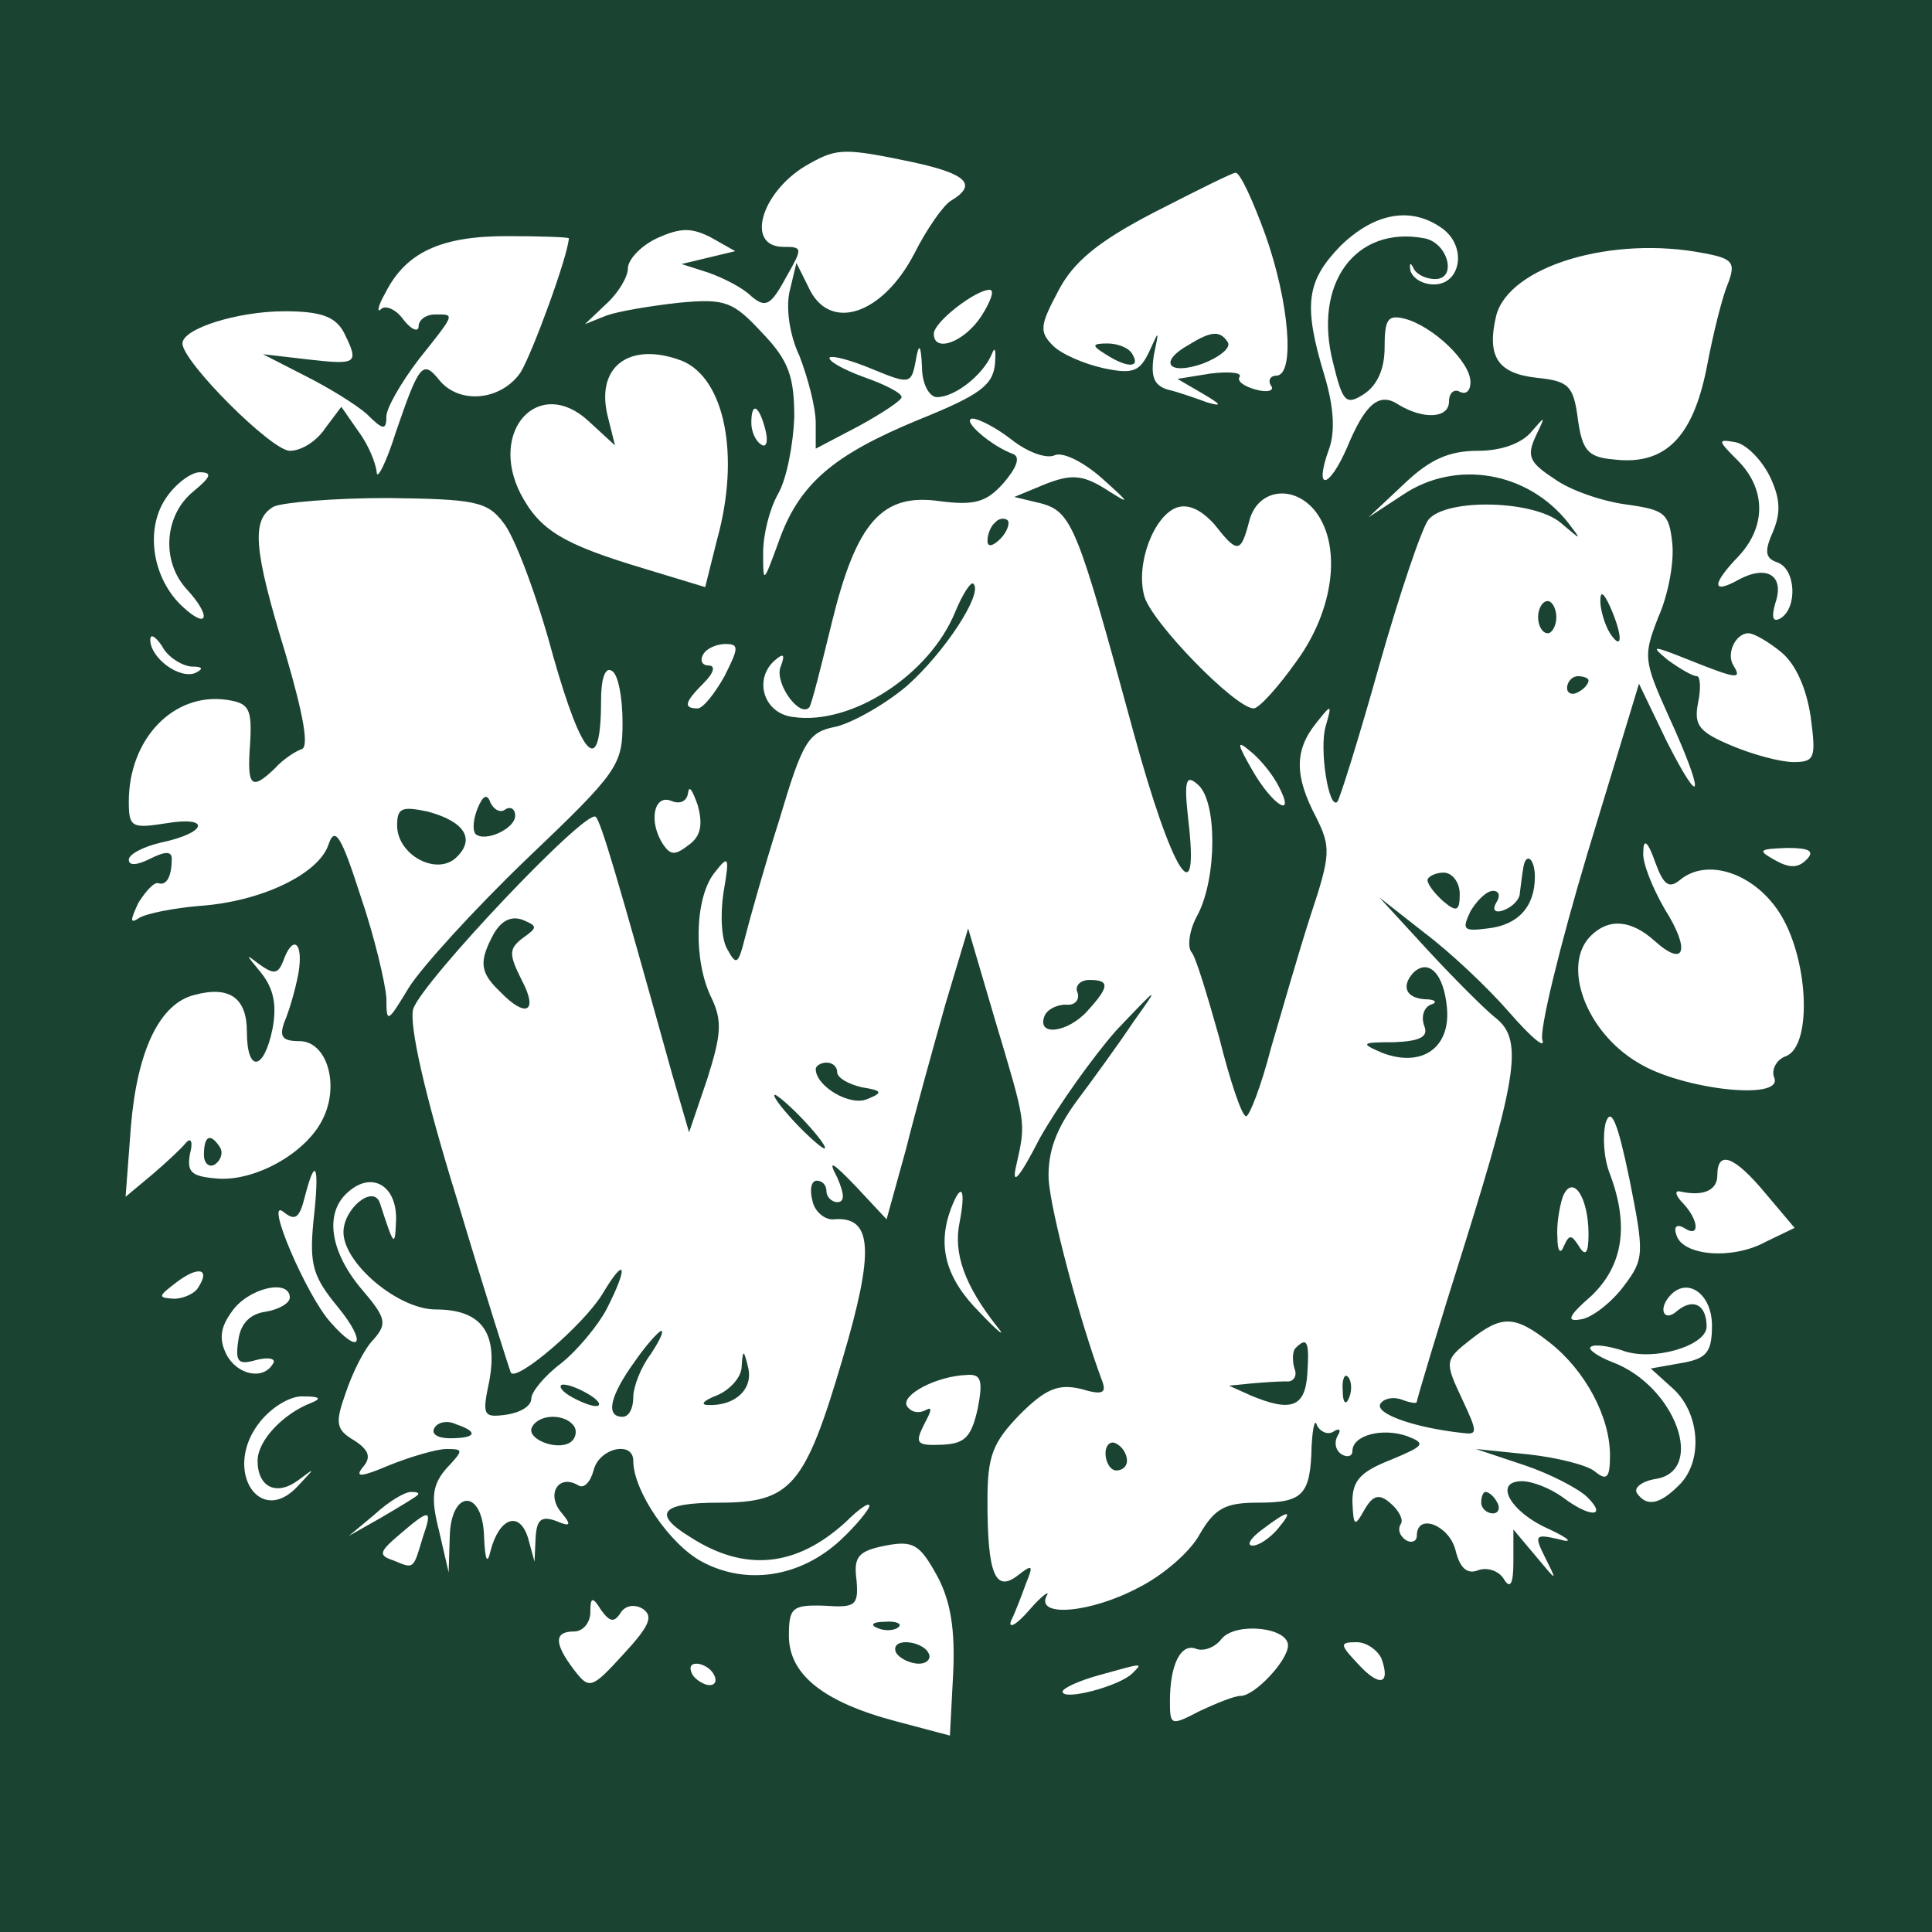
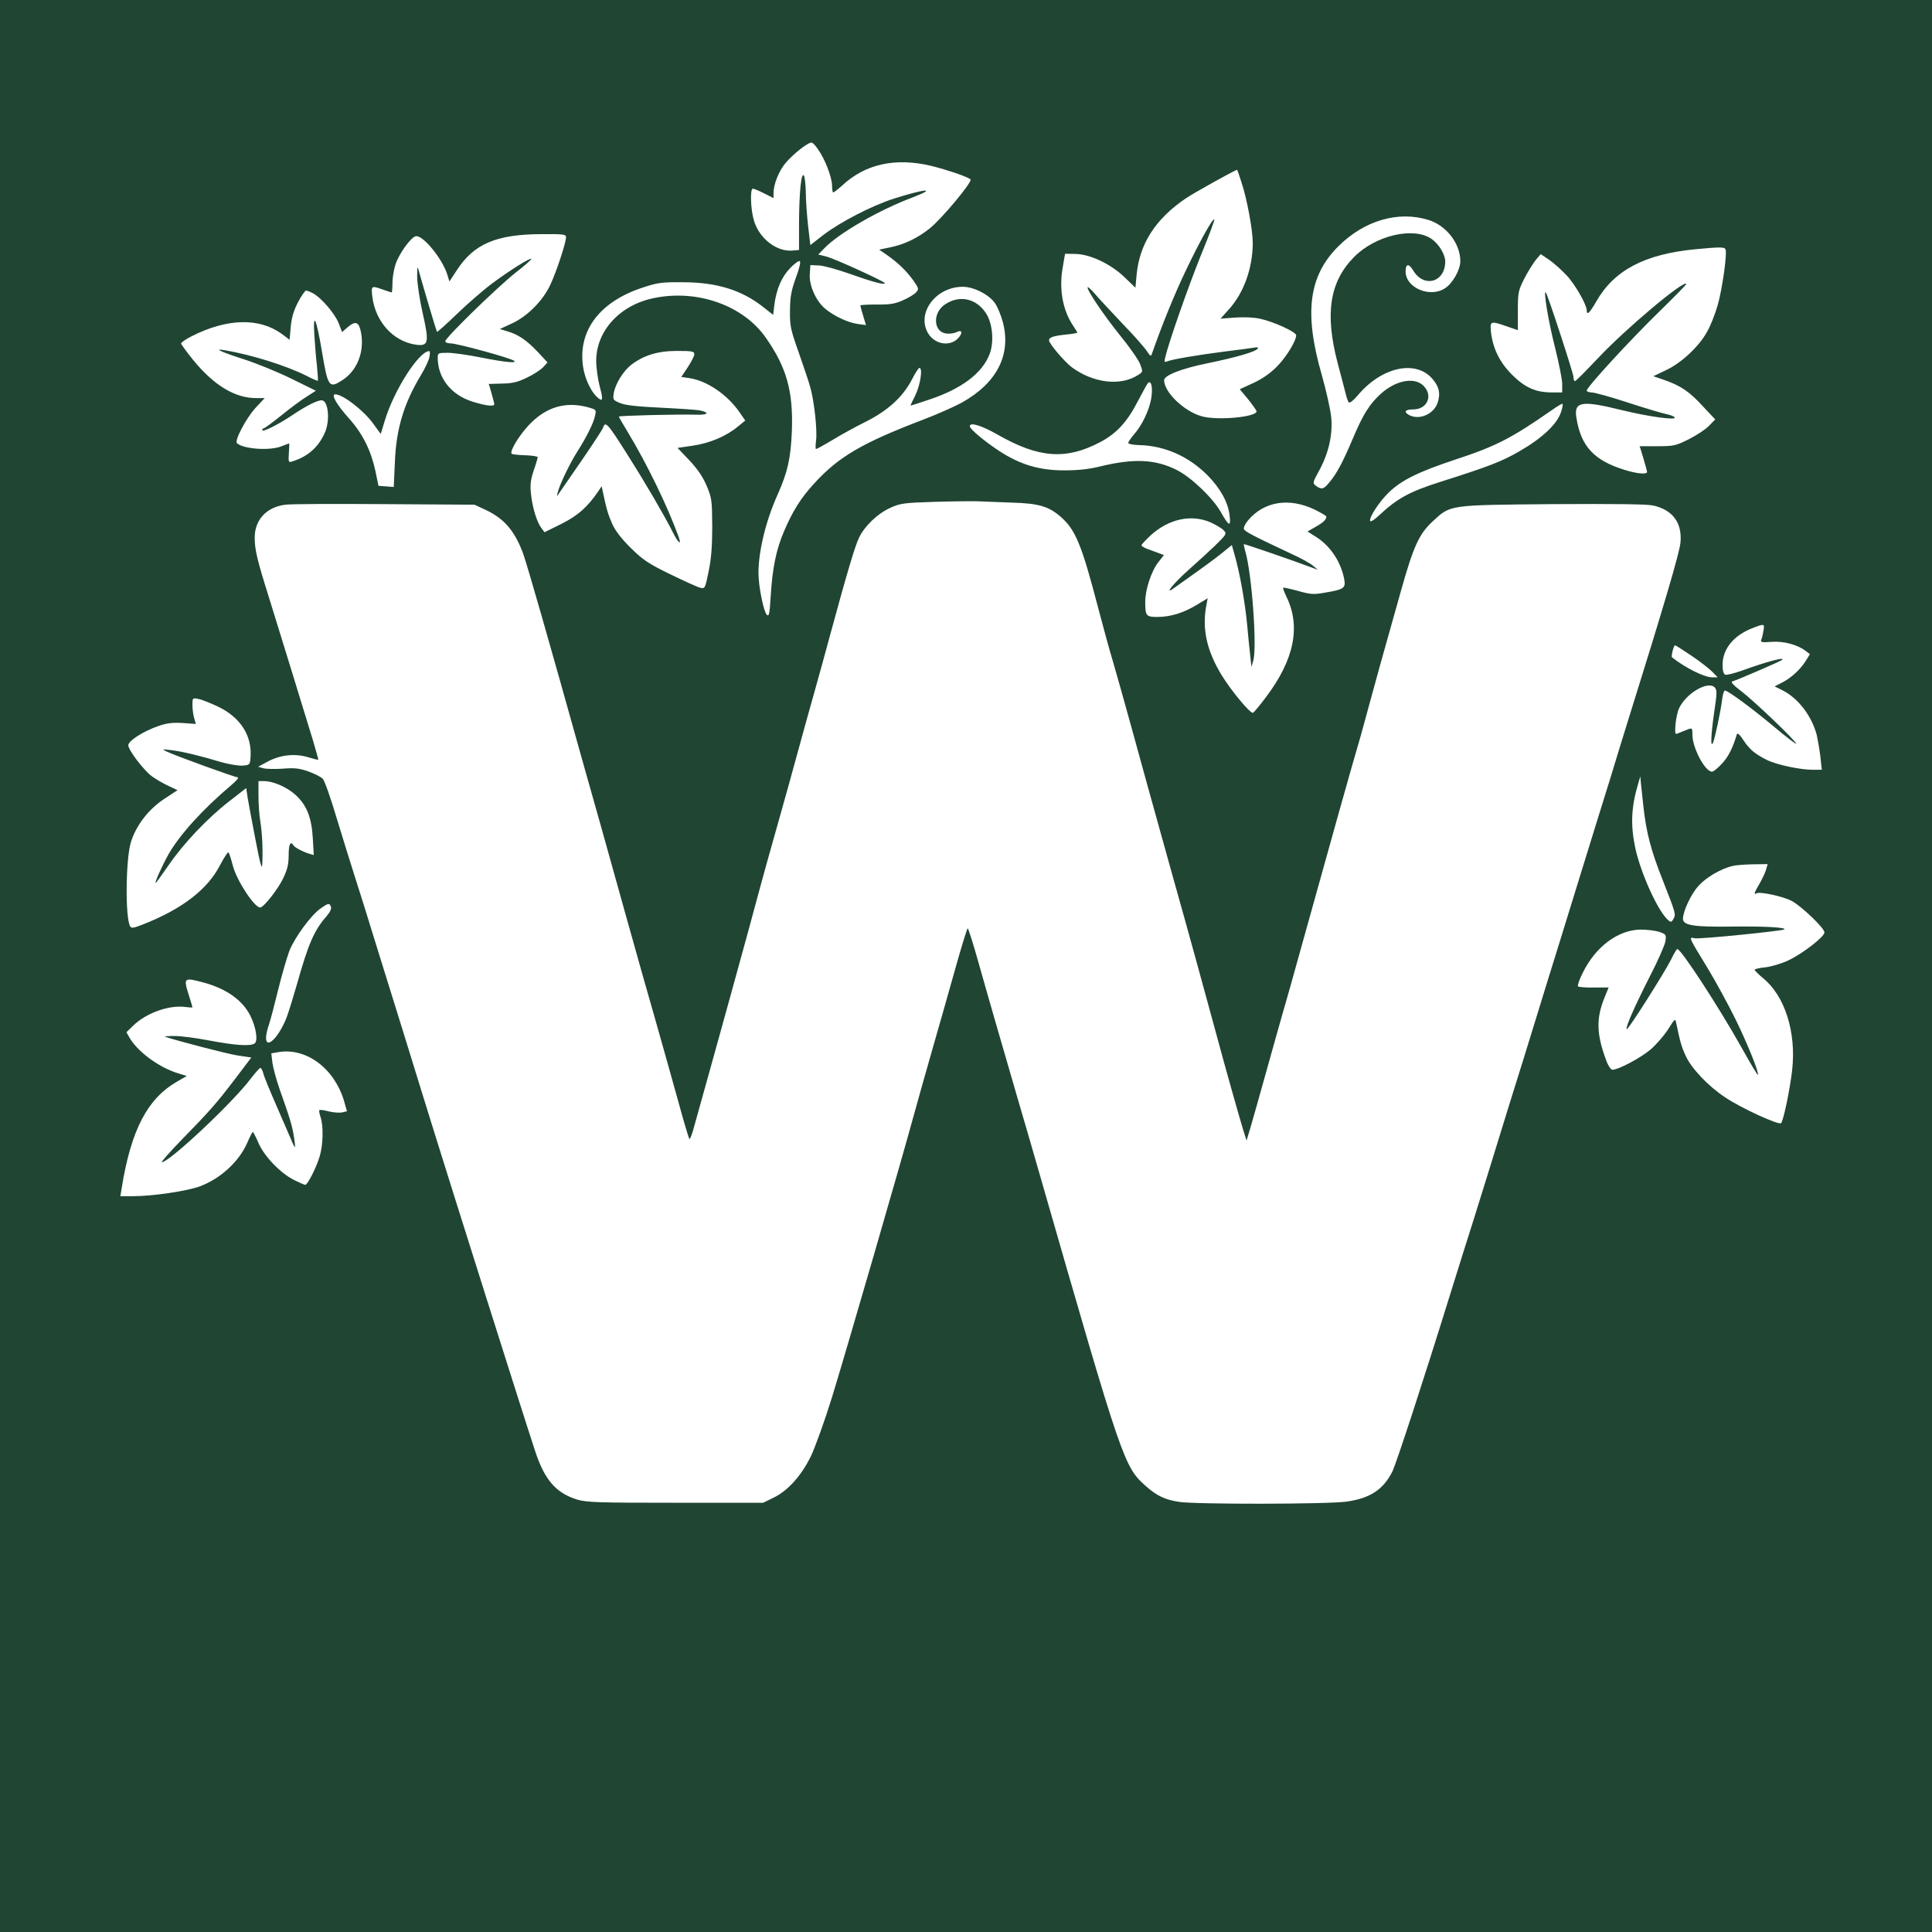
- <svg xmlns="http://www.w3.org/2000/svg" version="1.0" width="512" height="512" viewBox="0 0 180 180" preserveAspectRatio="xMidYMid meet">
-   <rect width="180" height="180" fill="white" />
-   <g transform="translate(0,180) scale(0.1,-0.1)" fill="#1b4332" stroke="none">
-     <path d="M0 900 l0 -900 900 0 900 0 0 900 0 900 -900 0 -900 0 0 -900z m850 749 c51 -11 61 -21 36 -36 -7 -4 -23 -27 -34 -49 -30 -58 -80 -74 -99 -31 l-11 22 -6 -25 c-4 -15 -1 -41 9 -62 8 -21 15 -48 15 -62 l0 -24 40 21 c22 12 40 24 40 27 0 4 -16 12 -36 19 -19 7 -33 15 -31 18 3 2 21 -3 40 -11 34 -14 36 -14 40 7 3 18 5 17 6 -5 0 -16 7 -28 14 -28 17 0 43 21 51 40 3 8 4 4 3 -9 -2 -20 -14 -29 -71 -52 -80 -33 -112 -60 -131 -115 -14 -38 -14 -38 -14 -9 0 17 6 41 14 55 8 14 14 46 15 71 0 38 -5 53 -30 79 -27 29 -34 32 -77 28 -27 -3 -57 -8 -68 -12 l-20 -8 20 19 c11 10 20 25 20 33 0 8 12 21 27 28 22 10 32 10 50 1 l23 -13 -25 -6 -25 -6 25 -8 c14 -5 32 -14 40 -22 13 -11 18 -9 32 17 16 28 16 29 -2 29 -37 0 -20 54 25 78 25 14 33 14 95 1z m329 -68 c22 -62 28 -131 10 -131 -5 0 -8 -4 -5 -9 4 -5 -3 -7 -14 -4 -11 3 -18 8 -15 12 2 4 -10 5 -27 3 l-31 -5 24 -14 c17 -10 18 -12 4 -8 -11 4 -28 10 -37 12 -13 4 -16 12 -13 32 5 24 5 24 -4 4 -9 -19 -15 -22 -43 -16 -18 4 -39 13 -47 21 -13 13 -12 19 5 51 14 27 37 46 89 73 39 20 73 37 76 37 4 1 16 -25 28 -58z m165 6 c23 -17 17 -52 -8 -52 -11 0 -20 6 -22 13 -1 7 0 8 3 2 2 -5 11 -10 20 -10 21 0 12 34 -10 38 -64 12 -104 -42 -85 -116 9 -37 12 -40 29 -29 12 8 19 23 19 43 0 27 3 31 19 27 26 -7 61 -40 61 -59 0 -8 -4 -12 -10 -9 -5 3 -10 -1 -10 -9 0 -16 -24 -17 -47 -3 -18 12 -31 1 -48 -40 -17 -39 -31 -41 -17 -2 6 16 5 39 -4 69 -20 66 -17 88 15 121 32 31 66 37 95 16z m-814 -9 c-1 -17 -34 -107 -45 -125 -18 -26 -56 -30 -75 -8 -16 20 -19 17 -41 -47 -9 -29 -18 -46 -18 -38 -1 9 -8 26 -17 38 l-16 23 -15 -20 c-8 -12 -22 -21 -33 -21 -17 0 -100 83 -100 100 0 14 52 30 95 30 34 0 47 -5 55 -19 15 -30 13 -31 -32 -26 l-43 5 39 -20 c22 -11 48 -27 58 -36 15 -15 18 -15 18 -2 0 8 14 32 30 53 35 44 34 42 15 42 -8 0 -15 -5 -15 -11 0 -6 -7 -3 -14 6 -7 10 -17 14 -21 10 -4 -4 -3 3 4 15 19 38 52 53 113 53 32 0 58 -1 58 -2z m1058 -14 c27 -5 29 -9 22 -28 -5 -11 -14 -47 -20 -79 -13 -65 -39 -91 -87 -85 -24 2 -29 9 -33 38 -4 31 -9 35 -38 38 -37 4 -47 20 -38 58 12 46 108 75 194 58z m-674 -59 c-16 -24 -44 -34 -44 -16 0 11 39 41 52 41 5 0 1 -11 -8 -25z m-279 -41 c40 -16 55 -88 33 -167 l-11 -44 -56 17 c-77 23 -98 36 -116 70 -30 59 17 110 63 68 l25 -23 -7 28 c-11 46 21 69 69 51z m78 -64 c3 -11 1 -18 -4 -14 -5 3 -9 12 -9 20 0 20 7 17 13 -6z m230 -10 c14 -11 32 -18 40 -14 8 3 27 -7 43 -21 28 -25 28 -26 3 -10 -21 13 -32 13 -55 4 l-29 -12 25 -6 c29 -8 34 -22 86 -213 36 -132 62 -173 51 -81 -4 36 -2 42 9 32 18 -15 18 -86 0 -121 -8 -14 -10 -30 -6 -35 4 -4 15 -41 26 -80 10 -40 21 -73 25 -73 3 0 14 28 23 63 10 34 26 90 37 124 19 57 19 64 5 92 -20 38 -20 62 0 87 15 19 15 18 9 -3 -6 -21 3 -78 11 -70 2 2 20 59 39 127 19 67 40 129 46 136 17 20 98 18 123 -3 20 -17 20 -17 7 0 -38 48 -105 59 -154 26 l-32 -21 33 31 c24 23 42 31 69 31 22 0 41 7 50 18 13 15 13 15 4 -4 -9 -19 -6 -25 17 -40 15 -11 45 -21 67 -24 36 -5 40 -8 43 -36 2 -18 -4 -49 -13 -69 -14 -36 -14 -40 10 -93 33 -72 32 -90 -2 -23 l-26 54 -48 -158 c-26 -87 -45 -165 -42 -174 3 -9 -11 3 -31 26 -20 23 -55 56 -79 74 l-42 33 45 -49 c25 -27 53 -55 63 -63 26 -20 21 -53 -28 -210 -25 -79 -45 -146 -45 -148 0 -2 -6 -1 -14 2 -8 3 -17 1 -20 -4 -5 -9 31 -22 76 -27 15 -2 15 0 0 32 -16 34 -16 36 7 54 30 24 42 24 75 -2 33 -26 56 -69 56 -105 0 -21 -3 -24 -14 -15 -7 6 -35 13 -62 16 l-49 5 45 -15 c24 -8 51 -22 59 -30 19 -19 2 -19 -23 0 -11 8 -28 15 -38 15 -27 0 -11 -29 26 -45 19 -9 22 -13 8 -9 -22 5 -23 4 -12 -18 11 -22 11 -22 -9 2 l-21 25 0 -30 c0 -21 -3 -26 -9 -16 -5 8 -16 11 -24 8 -10 -4 -17 2 -21 19 -6 23 -36 35 -36 13 0 -5 -5 -7 -10 -4 -6 4 -8 10 -5 15 3 4 -2 13 -9 19 -11 10 -17 8 -25 -6 -9 -16 -10 -15 -11 8 0 20 8 28 36 39 31 13 33 15 15 22 -23 8 -51 1 -51 -14 0 -5 -5 -6 -10 -3 -6 4 -7 11 -4 17 4 6 2 8 -4 4 -5 -3 -12 0 -15 6 -2 7 -4 -2 -5 -19 -1 -46 -8 -53 -50 -53 -30 0 -40 -5 -54 -29 -9 -17 -35 -39 -57 -50 -45 -24 -96 -28 -86 -8 4 6 -4 1 -16 -13 -12 -14 -20 -18 -17 -10 4 8 10 24 14 35 7 17 6 18 -8 7 -21 -16 -28 2 -28 70 0 42 5 54 30 80 24 24 36 29 57 24 20 -6 24 -4 20 7 -21 56 -48 158 -50 188 -1 26 7 47 26 73 15 20 39 53 53 74 25 35 24 34 -16 -8 -22 -25 -54 -70 -71 -100 -20 -39 -27 -46 -22 -25 9 40 9 38 -20 135 l-25 85 -21 -70 c-11 -39 -28 -100 -37 -136 l-18 -65 -28 30 c-23 24 -27 26 -18 9 7 -16 7 -23 0 -23 -5 0 -10 5 -10 10 0 6 -4 10 -9 10 -5 0 -7 -8 -4 -19 2 -10 12 -18 20 -17 36 3 38 -29 8 -130 -35 -119 -48 -134 -115 -134 -54 0 -63 -10 -27 -32 51 -33 99 -28 145 14 12 12 22 19 22 15 0 -3 -12 -18 -27 -32 -38 -35 -88 -42 -129 -20 -30 16 -64 66 -64 94 0 19 -32 12 -37 -9 -3 -11 -9 -17 -14 -14 -18 11 -30 -7 -17 -24 11 -13 10 -15 -4 -9 -14 5 -18 1 -19 -16 l-1 -22 -6 22 c-8 26 -27 19 -35 -12 -3 -13 -5 -9 -6 13 -1 45 -31 45 -32 0 l-1 -33 -9 39 c-8 31 -6 43 7 58 16 17 16 18 0 18 -9 0 -33 -7 -53 -15 -26 -11 -33 -12 -25 -2 8 9 6 16 -8 25 -17 10 -18 16 -8 44 6 18 17 41 26 50 13 15 12 20 -12 48 -29 35 -34 71 -11 90 22 19 45 5 44 -27 -1 -26 -2 -24 -15 16 -6 18 -34 -5 -34 -27 0 -29 51 -72 86 -72 42 0 58 -21 50 -66 -7 -33 -6 -35 16 -32 13 2 23 8 23 15 0 6 12 21 28 33 15 12 34 35 42 50 21 41 18 51 -4 14 -18 -29 -79 -81 -85 -73 -1 2 -24 74 -50 161 -31 100 -45 164 -41 178 8 25 161 187 170 179 5 -5 19 -52 71 -239 l16 -55 17 50 c13 41 14 54 4 75 -17 34 -16 92 2 116 14 18 15 17 9 -18 -3 -20 -2 -44 4 -53 8 -15 10 -13 16 11 4 16 18 66 32 110 22 74 27 82 53 87 16 4 46 21 66 38 35 31 71 86 62 95 -2 3 -10 -9 -17 -26 -24 -59 -97 -106 -151 -98 -27 3 -37 34 -18 52 9 8 11 7 6 -6 -5 -15 18 -47 27 -37 2 2 11 38 21 79 23 94 47 121 101 113 32 -4 43 -1 59 17 12 14 16 24 9 27 -20 7 -49 32 -38 33 6 0 23 -9 37 -20z m706 -34 c10 -21 10 -34 3 -51 -8 -18 -8 -25 4 -29 17 -6 19 -42 3 -52 -7 -4 -9 0 -5 14 9 26 -8 36 -34 22 -25 -14 -26 -5 0 22 26 28 25 63 -1 89 -19 19 -19 20 -2 17 10 -2 24 -16 32 -32z m-1469 -14 c-27 -22 -30 -65 -6 -91 23 -25 20 -38 -3 -17 -29 26 -36 72 -17 101 9 14 24 25 32 25 12 0 11 -4 -6 -18z m289 -29 c10 -12 31 -67 46 -123 28 -99 45 -115 45 -42 0 20 4 31 10 27 6 -3 10 -25 10 -48 0 -40 -4 -46 -89 -127 -49 -47 -98 -101 -110 -120 -20 -33 -21 -34 -21 -10 -1 14 -11 57 -24 95 -18 56 -24 66 -30 48 -9 -27 -62 -53 -120 -57 -24 -2 -49 -7 -56 -11 -9 -6 -9 -3 -1 14 7 11 15 20 19 18 7 -2 12 6 12 23 0 7 -6 7 -20 0 -12 -6 -20 -7 -20 -1 0 5 13 12 30 16 43 9 47 25 5 18 -32 -5 -35 -4 -35 20 0 59 42 102 91 95 21 -3 24 -8 22 -41 -3 -40 1 -44 23 -23 7 8 19 16 25 18 7 2 2 31 -15 89 -30 98 -32 125 -11 137 9 4 57 8 106 8 81 -1 93 -3 108 -23z m757 10 c24 -32 17 -91 -18 -139 -17 -24 -35 -44 -40 -44 -17 0 -96 81 -102 105 -8 30 9 74 30 82 11 4 23 -2 35 -15 22 -28 25 -28 33 3 8 30 42 34 62 8z m-1048 -144 c11 0 12 -2 4 -6 -15 -6 -42 14 -42 31 0 6 5 3 11 -6 5 -10 18 -18 27 -19z m1482 13 c13 -11 23 -33 27 -60 5 -38 4 -42 -16 -42 -12 0 -38 7 -57 15 -31 13 -36 19 -32 40 3 14 2 25 -1 25 -4 0 -16 7 -27 15 -17 14 -15 14 20 0 45 -18 49 -18 41 -5 -7 11 2 30 14 30 5 0 19 -8 31 -18z m-985 -22 c-9 -16 -20 -30 -25 -30 -14 0 -12 6 6 24 9 9 11 16 4 16 -6 0 -8 5 -5 10 3 6 13 10 21 10 13 0 12 -4 -1 -30z m516 -102 c17 -32 -5 -19 -24 14 -15 26 -15 29 -2 18 9 -7 21 -22 26 -32z m-549 -55 c-13 -10 -17 -10 -24 0 -14 21 -9 47 7 41 9 -4 15 0 16 7 1 8 4 3 9 -11 5 -18 3 -29 -8 -37z m923 -33 c25 21 68 7 92 -29 28 -42 32 -125 7 -135 -9 -3 -14 -13 -11 -20 9 -22 -87 -11 -127 14 -49 29 -71 91 -44 118 17 17 38 15 60 -5 28 -25 33 -8 9 30 -11 19 -21 43 -20 53 0 13 4 11 11 -9 8 -22 13 -25 23 -17z m118 19 c-8 -8 -16 -8 -30 0 -16 9 -14 10 12 11 21 0 26 -3 18 -11z m-1405 -106 c-3 -16 -9 -36 -13 -45 -5 -14 -2 -18 14 -18 26 0 38 -42 21 -74 -16 -31 -63 -57 -98 -54 -24 2 -28 6 -25 23 3 11 1 16 -4 10 -4 -5 -19 -19 -32 -30 l-24 -20 5 66 c6 71 27 114 59 122 33 9 49 -3 49 -34 0 -39 16 -37 24 3 4 22 1 37 -11 52 -14 17 -15 18 -2 8 14 -10 18 -10 23 3 9 25 19 17 14 -12z m1235 -291 c-11 -15 -29 -29 -39 -31 -15 -3 -14 2 9 22 29 28 35 65 17 113 -6 15 -7 36 -4 48 5 15 11 1 22 -52 14 -70 14 -75 -5 -100z m132 86 l27 -32 -27 -13 c-31 -17 -77 -13 -83 6 -3 8 0 11 7 7 15 -10 14 7 -1 23 -7 7 -8 12 -3 11 22 -5 35 1 35 15 0 24 16 18 45 -17z m-1353 -26 c-4 -41 0 -52 23 -80 27 -33 21 -46 -7 -14 -22 24 -62 117 -44 103 11 -9 15 -6 20 14 10 39 14 30 8 -23z m1188 -12 c0 -18 -3 -21 -9 -11 -7 11 -9 11 -14 0 -3 -8 -6 -5 -6 8 -1 12 2 29 5 38 9 22 24 0 24 -35z m-586 11 c-6 -29 5 -59 35 -97 9 -11 1 -5 -16 13 -32 32 -40 62 -27 97 10 26 14 18 8 -13z m-709 -60 c-3 -6 -14 -11 -23 -11 -15 1 -15 2 2 15 21 16 32 13 21 -4z m85 -10 c0 -5 -10 -11 -22 -13 -15 -2 -24 -11 -26 -27 -3 -20 0 -23 17 -18 12 3 19 1 15 -4 -9 -15 -33 -10 -43 9 -7 14 -6 25 5 40 15 22 54 31 54 13z m1325 -26 c0 -25 -5 -31 -29 -35 l-28 -5 21 -19 c25 -23 28 -68 5 -90 -18 -18 -30 -20 -39 -7 -3 5 5 11 17 13 48 7 19 87 -40 109 -13 5 -23 12 -20 14 3 3 16 1 29 -3 28 -11 79 4 79 22 0 20 -12 27 -27 15 -13 -12 -19 2 -6 15 16 16 38 0 38 -29z m-684 -77 c-6 -27 -12 -33 -33 -34 -24 -1 -26 1 -17 19 7 13 8 17 1 13 -6 -3 -13 -2 -17 4 -6 10 27 28 56 29 13 1 15 -5 10 -31z m-621 5 c-26 -10 -50 -35 -50 -54 0 -25 18 -33 38 -18 16 12 16 12 0 -5 -36 -40 -71 15 -36 59 11 14 29 25 41 24 15 0 17 -2 7 -6z m99 -86 c-2 -2 -17 -11 -34 -21 l-30 -17 24 20 c13 12 28 21 34 21 6 0 8 -1 6 -3z m5 -39 c-9 -30 -8 -30 -27 -22 -15 5 -14 8 6 25 28 24 30 23 21 -3z m796 7 c-7 -8 -17 -15 -23 -15 -6 0 -2 7 9 15 25 19 30 19 14 0z m-302 -135 l-3 -57 -49 13 c-69 18 -101 44 -101 80 0 26 3 29 33 28 29 -2 32 0 30 24 -3 22 2 27 27 32 26 5 32 1 48 -28 13 -24 17 -51 15 -92z m-310 57 c4 7 13 9 21 4 10 -7 6 -16 -18 -42 -30 -33 -32 -33 -46 -15 -19 25 -19 36 0 36 8 0 15 8 15 18 0 14 2 15 10 2 8 -11 12 -12 18 -3z m622 -30 c0 -14 -31 -47 -44 -47 -6 0 -23 -7 -38 -14 -27 -14 -28 -14 -28 9 0 34 10 54 24 49 7 -3 18 1 24 9 13 16 62 11 62 -6z m87 -12 c9 -25 -2 -27 -22 -5 -17 18 -17 20 -1 20 9 0 19 -7 23 -15z m-622 -15 c3 -5 2 -10 -4 -10 -5 0 -13 5 -16 10 -3 6 -2 10 4 10 5 0 13 -4 16 -10z m390 1 c-12 -12 -65 -26 -65 -17 0 3 15 10 33 15 43 12 42 12 32 2z" />
-     <path d="M1108 1479 c-29 -16 -20 -29 12 -18 16 6 27 15 24 20 -7 11 -15 11 -36 -2z" />
-     <path d="M1030 1470 c20 -13 33 -13 25 0 -3 6 -14 10 -23 10 -15 0 -15 -2 -2 -10z" />
-     <path d="M927 1313 c-4 -3 -7 -11 -7 -17 0 -6 5 -5 12 2 6 6 9 14 7 17 -3 3 -9 2 -12 -2z" />
-     <path d="M1491 1240 c0 -8 4 -22 9 -30 12 -18 12 -2 0 25 -6 13 -9 15 -9 5z" />
-     <path d="M1433 1225 c0 -8 4 -15 9 -15 4 0 8 7 8 15 0 8 -4 15 -8 15 -5 0 -9 -7 -9 -15z" />
-     <path d="M1460 1159 c0 -5 5 -7 10 -4 6 3 10 8 10 11 0 2 -4 4 -10 4 -5 0 -10 -5 -10 -11z" />
-     <path d="M1419 990 c-1 -5 -2 -15 -3 -22 0 -6 -7 -13 -15 -16 -8 -3 -11 0 -7 7 4 6 3 11 -3 11 -6 0 -15 -9 -21 -19 -8 -17 -7 -19 16 -16 28 3 44 20 44 48 0 18 -9 24 -11 7z" />
-     <path d="M1330 980 c0 -4 7 -13 15 -20 12 -10 15 -9 15 7 0 11 -7 20 -15 20 -8 0 -15 -4 -15 -7z" />
-     <path d="M460 930 c-14 -26 -13 -36 6 -54 24 -25 36 -19 20 11 -12 24 -12 29 1 39 14 10 14 11 0 17 -11 4 -20 -1 -27 -13z" />
-     <path d="M1317 894 c-12 -13 -7 -24 11 -25 9 0 12 -3 5 -5 -7 -3 -9 -12 -6 -20 4 -10 -4 -14 -28 -15 -31 0 -32 -1 -11 -10 37 -14 64 5 60 43 -3 31 -17 45 -31 32z" />
-     <path d="M1004 875 c2 -7 -3 -12 -11 -11 -9 0 -18 -5 -20 -11 -7 -19 22 -15 40 5 21 23 21 29 2 29 -9 0 -14 -6 -11 -12z" />
-     <path d="M760 804 c0 -16 32 -35 48 -28 15 6 14 8 -5 11 -13 3 -23 9 -23 14 0 5 -4 9 -10 9 -5 0 -10 -3 -10 -6z" />
-     <path d="M740 755 c13 -14 26 -25 28 -25 3 0 -5 11 -18 25 -13 14 -26 25 -28 25 -3 0 5 -11 18 -25z" />
-     <path d="M591 531 c-23 -32 -27 -51 -11 -51 6 0 10 8 10 18 0 10 7 28 16 40 8 12 13 22 10 22 -2 0 -14 -13 -25 -29z" />
-     <path d="M1207 544 c-3 -3 -3 -12 -1 -19 3 -7 -1 -13 -8 -12 -7 0 -22 -1 -33 -2 l-20 -2 20 -9 c38 -16 51 -11 53 20 2 30 0 35 -11 24z" />
-     <path d="M691 527 c0 -10 -11 -22 -23 -27 -13 -5 -16 -9 -8 -9 25 -1 42 15 37 35 -4 17 -5 17 -6 1z" />
-     <path d="M1251 504 c0 -11 3 -14 6 -6 3 7 2 16 -1 19 -3 4 -6 -2 -5 -13z" />
-     <path d="M530 500 c8 -5 20 -10 25 -10 6 0 3 5 -5 10 -8 5 -19 10 -25 10 -5 0 -3 -5 5 -10z" />
-     <path d="M405 470 c-4 -6 3 -10 14 -10 25 0 27 6 6 13 -8 4 -17 2 -20 -3z" />
-     <path d="M496 471 c-7 -11 22 -23 35 -15 5 3 7 10 4 15 -8 12 -32 12 -39 0z" />
-     <path d="M1030 446 c0 -9 5 -16 10 -16 6 0 10 4 10 9 0 6 -4 13 -10 16 -5 3 -10 -1 -10 -9z" />
-     <path d="M1380 400 c0 -5 5 -10 11 -10 5 0 7 5 4 10 -3 6 -8 10 -11 10 -2 0 -4 -4 -4 -10z" />
-     <path d="M445 1047 c-4 -10 -5 -20 -2 -24 9 -8 37 5 37 17 0 6 -4 9 -9 6 -5 -4 -11 0 -14 6 -3 9 -7 7 -12 -5z" />
-     <path d="M370 1031 c0 -28 38 -48 56 -29 17 17 6 33 -28 42 -24 5 -28 3 -28 -13z" />
-     <path d="M190 724 c0 -8 5 -12 10 -9 6 4 8 11 5 16 -9 14 -15 11 -15 -7z" />
-     <path d="M818 283 c7 -3 16 -2 19 1 4 3 -2 6 -13 5 -11 0 -14 -3 -6 -6z" />
-     <path d="M835 260 c3 -5 13 -10 21 -10 8 0 12 5 9 10 -3 6 -13 10 -21 10 -8 0 -12 -4 -9 -10z" />
+ <svg xmlns="http://www.w3.org/2000/svg" version="1.0" width="512" height="512" viewBox="0 0 1024 1024" preserveAspectRatio="xMidYMid meet">
+   <rect width="1024" height="1024" fill="#ffffff" />
+   <g transform="translate(0,1024) scale(0.1,-0.1)" fill="#204533" stroke="none">
+     <path d="M0 5120 l0 -5120 5120 0 5120 0 0 5120 0 5120 -5120 0 -5120 0 0 -5120z m4338 4325 c36 -51 71 -145 72 -187 0 -21 3 -38 6 -38 4 0 26 17 49 38 122 113 281 148 470 103 85 -21 194 -58 209 -72 12 -11 -154 -211 -218 -261 -64 -51 -134 -84 -208 -99 l-58 -12 43 -30 c60 -42 104 -86 139 -135 28 -41 29 -44 13 -62 -9 -10 -40 -29 -68 -41 -42 -19 -69 -24 -139 -23 -49 0 -88 -2 -88 -5 0 -3 7 -28 15 -55 l15 -49 -45 6 c-51 7 -127 43 -173 82 -47 40 -84 122 -80 181 l3 49 46 -2 c25 -1 96 -21 159 -43 120 -43 190 -62 190 -51 -1 9 -259 127 -309 141 l-44 11 34 35 c77 79 290 202 467 268 132 51 67 46 -98 -6 -117 -37 -287 -125 -377 -194 l-68 -53 -12 102 c-6 56 -12 136 -12 177 -1 41 -5 81 -10 89 -14 22 -25 -85 -26 -249 l0 -145 -34 -3 c-84 -8 -177 64 -205 159 -18 60 -21 169 -6 169 6 0 33 -11 60 -25 l50 -25 0 28 c0 45 28 115 62 156 41 50 126 116 141 110 7 -2 23 -20 35 -39z m2241 -168 c30 -88 61 -257 61 -325 -1 -134 -47 -263 -126 -351 l-45 -50 79 6 c49 3 99 1 133 -7 73 -16 189 -70 189 -87 0 -30 -52 -115 -102 -166 -36 -36 -77 -65 -125 -87 l-72 -33 45 -54 c24 -30 44 -59 44 -63 0 -31 -211 -50 -292 -26 -94 27 -198 128 -198 191 0 26 97 63 232 90 147 30 254 61 264 77 5 8 -2 9 -22 5 -16 -3 -87 -12 -159 -21 -140 -18 -269 -40 -298 -51 -16 -7 -17 -4 -11 21 18 78 122 375 189 541 42 102 74 187 71 190 -8 8 -77 -116 -151 -271 -59 -123 -127 -290 -181 -445 -3 -11 -10 -6 -24 16 -10 17 -69 84 -132 149 -62 66 -128 136 -146 158 -18 21 -35 36 -37 34 -9 -9 84 -147 171 -255 50 -61 98 -130 107 -153 15 -40 15 -41 -10 -57 -93 -61 -238 -44 -353 41 -39 30 -120 125 -120 142 0 16 23 24 92 31 32 3 58 8 58 10 0 2 -11 20 -25 41 -53 81 -73 193 -52 307 l12 70 57 -1 c78 -2 189 -55 261 -126 l55 -53 6 66 c15 166 100 299 263 409 47 31 257 148 270 150 1 0 11 -28 22 -63z m993 -203 c95 -30 168 -125 168 -219 0 -44 -40 -116 -80 -142 -79 -54 -210 1 -210 88 0 42 17 44 40 6 56 -95 170 -64 170 47 0 36 -31 89 -70 118 -94 68 -298 22 -413 -94 -130 -132 -156 -300 -87 -563 18 -66 36 -138 42 -160 5 -22 13 -44 17 -48 5 -5 26 12 47 37 127 152 309 191 397 87 35 -42 42 -74 28 -122 -19 -63 -97 -98 -152 -69 -31 17 -22 30 21 30 75 0 107 73 55 125 -47 48 -146 30 -225 -41 -61 -55 -95 -109 -150 -239 -53 -125 -85 -186 -126 -234 -29 -35 -40 -37 -69 -16 -19 15 -18 17 18 83 49 91 71 187 63 277 -3 39 -26 142 -51 230 -94 327 -69 523 89 680 138 137 317 189 478 139z m-4572 -91 c0 -30 -51 -184 -83 -252 -40 -86 -122 -168 -205 -206 l-63 -29 40 -12 c58 -17 101 -46 161 -109 l52 -56 -23 -25 c-13 -14 -51 -39 -85 -55 -49 -24 -76 -31 -133 -32 -39 -1 -71 -2 -71 -2 2 0 30 -101 30 -107 0 -14 -45 -9 -115 13 -113 35 -185 125 -185 233 0 25 3 26 53 26 28 0 108 -11 177 -25 126 -25 190 -31 176 -18 -14 14 -302 93 -338 93 -16 0 -28 5 -28 11 0 19 277 288 373 364 48 37 85 70 83 73 -7 6 -113 -60 -207 -130 -46 -34 -130 -107 -187 -162 -56 -54 -104 -97 -106 -95 -3 4 -73 239 -95 319 -9 33 -9 31 -10 -25 0 -33 12 -118 28 -189 37 -162 33 -182 -34 -173 -121 17 -216 122 -232 257 -6 56 -5 57 57 35 23 -8 44 -15 46 -15 2 0 4 22 4 49 0 27 7 71 16 99 19 58 82 145 108 150 37 7 139 -117 166 -201 l12 -39 40 61 c90 138 208 189 446 190 118 1 132 -1 132 -16z m6145 -63 c11 -18 -16 -210 -41 -298 -14 -48 -39 -112 -57 -142 -44 -79 -137 -165 -217 -202 l-67 -32 61 -21 c86 -30 133 -63 204 -141 l63 -67 -33 -34 c-18 -19 -67 -51 -107 -71 -70 -35 -81 -37 -168 -37 -51 0 -93 0 -93 0 2 0 40 -130 40 -136 0 -15 -54 -10 -121 11 -161 50 -231 126 -254 278 -13 84 28 91 242 38 144 -35 290 -55 279 -38 -3 5 -23 13 -43 17 -21 4 -112 31 -204 61 -91 30 -178 54 -193 54 -14 0 -26 5 -26 10 0 18 232 270 384 418 81 79 146 145 144 148 -18 17 -322 -239 -468 -394 -63 -67 -118 -122 -122 -122 -5 0 -8 9 -8 21 0 19 -137 438 -147 449 -14 15 14 -155 48 -288 21 -84 39 -173 39 -197 l0 -45 -53 0 c-87 0 -144 25 -213 94 -66 66 -102 140 -112 229 -5 56 -1 57 85 27 32 -11 57 -20 58 -20 0 0 0 46 0 103 0 96 2 106 33 168 19 37 46 81 61 100 l27 32 45 -30 c24 -17 65 -53 91 -81 46 -48 108 -157 108 -187 0 -28 15 -15 50 46 95 167 257 252 526 278 128 12 152 12 159 1z m-4927 -153 c-24 -67 -30 -98 -31 -172 -1 -83 3 -100 47 -225 26 -74 54 -157 61 -184 21 -74 38 -234 30 -283 -3 -24 -3 -43 0 -43 4 0 44 22 89 49 44 27 123 70 175 96 116 58 196 131 243 221 18 35 36 64 41 64 19 0 5 -90 -21 -144 -16 -31 -27 -56 -26 -56 2 0 45 14 96 31 173 57 284 140 323 242 25 65 16 165 -20 218 -51 78 -141 97 -217 45 -67 -45 -61 -147 9 -154 18 -2 41 2 52 7 31 17 36 -5 7 -34 -43 -43 -121 -30 -156 27 -65 107 39 248 183 248 59 0 142 -43 172 -89 13 -20 32 -65 41 -101 44 -172 -33 -321 -220 -425 -39 -21 -131 -62 -205 -90 -322 -123 -447 -196 -577 -339 -69 -75 -113 -145 -159 -253 -41 -96 -61 -193 -70 -341 -6 -97 -9 -112 -21 -100 -17 17 -44 152 -44 221 0 115 39 276 100 412 55 123 71 195 77 340 8 211 -28 338 -138 495 -120 172 -364 258 -594 210 -180 -37 -305 -174 -305 -333 0 -37 9 -99 19 -137 20 -72 16 -85 -19 -50 -32 32 -62 100 -70 159 -27 190 90 343 317 417 79 26 101 29 213 28 179 0 313 -42 426 -132 l52 -41 6 52 c11 84 38 148 83 195 23 24 46 41 52 38 6 -4 -2 -38 -21 -89z m-2560 -81 c44 -23 117 -108 137 -159 l18 -47 30 26 c43 36 60 28 71 -31 18 -100 -21 -199 -98 -249 -72 -47 -78 -39 -110 153 -29 173 -48 215 -40 86 3 -49 9 -124 14 -165 4 -41 6 -76 5 -78 -2 -2 -30 10 -62 27 -109 54 -287 110 -433 135 -63 11 -17 -10 105 -49 65 -21 178 -67 249 -102 l130 -64 -48 -31 c-27 -16 -87 -61 -134 -99 -47 -38 -89 -69 -94 -69 -4 0 -8 -5 -8 -10 0 -13 87 31 160 80 74 50 138 82 158 78 33 -6 42 -111 13 -173 -34 -76 -90 -125 -170 -150 -22 -7 -23 -6 -20 44 2 28 3 51 1 51 -1 0 -19 -7 -39 -15 -60 -25 -202 -16 -237 16 -15 13 50 135 100 189 l47 50 -45 0 c-113 0 -224 67 -335 203 -35 43 -63 82 -63 87 0 5 26 23 58 39 187 94 356 98 476 11 l41 -31 6 70 c5 50 16 86 39 130 18 34 37 61 42 61 5 0 21 -6 36 -14z m618 -338 c-3 -18 -24 -62 -46 -98 -89 -148 -130 -282 -137 -458 l-6 -133 -40 3 -41 3 -17 82 c-23 106 -68 196 -139 275 -67 75 -97 128 -73 128 40 0 153 -87 203 -158 l38 -52 22 72 c48 159 179 364 234 367 5 1 6 -13 2 -31z m1404 14 c0 -9 -16 -40 -35 -69 l-34 -51 42 -6 c95 -14 203 -88 268 -183 l29 -42 -38 -31 c-62 -52 -150 -89 -239 -102 l-82 -12 63 -66 c44 -47 71 -87 92 -136 27 -65 28 -77 29 -214 0 -103 -5 -172 -19 -238 -19 -92 -19 -93 -45 -87 -14 3 -86 36 -160 72 -115 56 -144 76 -207 138 -48 47 -82 91 -98 126 -22 49 -31 77 -51 173 l-6 29 -16 -24 c-60 -88 -108 -130 -196 -175 l-91 -45 -17 23 c-24 31 -48 111 -55 183 -5 47 -1 74 15 122 12 34 21 66 21 70 0 4 -30 9 -66 10 -37 1 -69 5 -72 8 -12 12 37 94 90 151 91 97 195 128 316 95 42 -12 43 -13 36 -44 -8 -39 -44 -112 -95 -192 -41 -65 -93 -174 -103 -215 -6 -23 -5 -23 6 -6 7 10 61 88 120 174 59 86 110 164 114 174 12 39 24 26 136 -152 90 -142 188 -310 232 -397 31 -63 51 -78 32 -26 -58 160 -167 385 -270 555 -25 41 -46 78 -46 80 0 5 315 13 408 10 63 -2 76 10 25 22 -16 4 -109 10 -208 15 -129 6 -191 13 -219 25 -37 15 -38 18 -33 52 8 49 51 118 92 150 67 51 141 74 243 74 81 0 92 -2 92 -18z m2421 -238 c-12 -63 -49 -140 -91 -187 -16 -19 -30 -39 -30 -45 0 -5 25 -10 56 -11 137 -3 263 -59 364 -160 68 -69 109 -143 117 -212 8 -64 -3 -60 -47 18 -42 74 -159 186 -235 223 -112 56 -227 61 -403 18 -60 -15 -119 -21 -192 -21 -131 0 -232 30 -343 102 -79 52 -157 117 -157 132 0 23 63 4 150 -46 216 -123 360 -134 542 -38 85 45 142 106 198 215 24 46 48 89 53 96 19 23 29 -25 18 -84z m2172 -70 c-21 -63 -100 -137 -220 -206 -93 -54 -163 -81 -422 -163 -160 -51 -226 -87 -321 -176 -24 -23 -46 -37 -48 -30 -6 19 49 103 100 152 68 65 156 108 348 172 220 72 301 114 519 266 24 17 48 31 52 31 4 0 1 -21 -8 -46z m-2908 -478 c141 -4 194 -20 258 -76 78 -69 110 -147 197 -480 28 -107 64 -238 80 -290 15 -52 56 -196 90 -320 73 -266 111 -403 223 -805 91 -323 163 -586 232 -840 53 -197 119 -430 143 -510 l19 -60 21 70 c12 39 48 169 82 290 34 121 74 265 90 320 16 55 52 181 79 280 173 623 293 1049 310 1105 11 36 31 108 45 160 14 52 50 184 80 292 31 109 81 287 111 395 67 239 97 304 170 371 94 87 82 85 632 90 329 2 499 0 534 -7 104 -23 155 -91 146 -195 -4 -53 -87 -334 -283 -961 -24 -77 -64 -207 -89 -290 -26 -82 -103 -332 -172 -555 -69 -223 -142 -461 -164 -530 -21 -69 -74 -240 -117 -380 -44 -140 -128 -410 -186 -600 -59 -190 -122 -392 -141 -450 -18 -58 -52 -166 -75 -240 -128 -413 -281 -883 -301 -921 -48 -95 -119 -141 -243 -158 -96 -14 -809 -15 -888 -1 -73 11 -116 32 -171 80 -120 106 -124 117 -562 1640 -40 140 -94 325 -119 410 -88 303 -156 537 -208 722 -29 104 -56 188 -59 188 -3 0 -34 -100 -68 -222 -34 -123 -90 -317 -123 -433 -33 -115 -75 -264 -93 -330 -71 -261 -368 -1283 -435 -1500 -39 -126 -90 -267 -112 -313 -51 -104 -121 -182 -196 -219 l-57 -28 -465 0 c-412 0 -471 2 -521 17 -113 35 -173 105 -223 258 -68 206 -441 1388 -530 1675 -36 116 -110 354 -164 530 -55 176 -125 403 -157 505 -31 102 -76 246 -100 320 -24 74 -69 221 -101 325 -31 105 -64 198 -73 207 -9 10 -43 27 -76 39 -49 17 -74 20 -135 15 -41 -3 -88 -2 -104 2 l-28 8 52 28 c65 35 145 44 215 22 27 -8 50 -14 52 -13 1 2 -12 47 -28 102 -62 204 -192 624 -234 760 -62 197 -75 251 -75 316 0 94 63 162 163 174 29 4 266 5 527 3 l475 -3 60 -28 c98 -46 154 -112 198 -232 26 -75 132 -445 322 -1125 13 -47 53 -188 89 -315 35 -126 99 -354 141 -505 42 -151 108 -385 147 -520 38 -135 94 -332 123 -438 29 -107 56 -196 59 -199 2 -3 12 19 20 48 94 335 304 1093 361 1309 13 47 52 189 88 315 36 127 84 300 107 385 23 85 62 225 86 310 24 85 62 223 84 305 89 328 132 472 153 515 29 61 97 127 165 158 53 24 70 27 232 32 96 3 202 4 235 3 33 -2 114 -4 180 -7z m1603 -37 c34 -17 62 -33 62 -37 0 -16 -17 -32 -58 -55 l-42 -24 49 -31 c75 -49 129 -132 146 -224 8 -45 -3 -53 -102 -69 -60 -11 -76 -10 -143 9 -41 11 -77 19 -79 17 -2 -2 6 -24 18 -49 76 -157 41 -332 -109 -531 -33 -44 -64 -81 -69 -83 -14 -5 -114 115 -165 198 -80 130 -106 248 -82 372 l7 37 -58 -35 c-71 -43 -140 -64 -209 -64 -60 0 -64 6 -64 81 0 64 33 164 70 210 l29 37 -29 11 c-17 6 -43 16 -60 22 -16 6 -30 15 -30 19 0 4 21 26 46 50 97 90 218 116 321 71 28 -13 59 -31 69 -42 17 -18 15 -21 -47 -82 -36 -34 -100 -93 -142 -130 -75 -67 -128 -131 -79 -97 158 112 213 152 258 188 l53 43 15 -53 c27 -94 55 -250 66 -368 6 -63 13 -140 17 -170 l6 -55 10 35 c20 73 -8 462 -43 579 -5 19 -9 36 -7 37 2 2 268 -89 362 -125 l30 -11 -25 21 c-14 12 -63 40 -110 61 -200 94 -252 120 -257 134 -3 7 7 28 22 46 85 101 218 122 353 57z m2379 -641 c-3 -18 -8 -40 -12 -49 -5 -13 3 -15 54 -11 64 5 138 -15 180 -47 l24 -18 -21 -34 c-28 -46 -79 -93 -127 -117 l-39 -20 42 -21 c83 -42 154 -135 181 -236 5 -22 14 -73 19 -112 l8 -73 -48 0 c-67 0 -193 27 -243 52 -65 33 -91 55 -124 104 -18 29 -32 41 -35 33 -21 -71 -45 -120 -79 -156 -22 -24 -45 -43 -53 -43 -37 0 -104 126 -104 197 0 38 1 38 -47 18 -19 -8 -37 -15 -39 -15 -12 0 -1 101 15 135 36 79 152 148 189 112 13 -14 13 -28 -2 -129 -18 -124 -21 -198 -6 -163 11 29 39 161 47 223 3 28 10 52 15 52 16 0 139 -90 261 -192 64 -54 117 -94 117 -90 0 14 -219 223 -289 277 -40 30 -59 50 -50 53 30 9 254 106 264 114 20 18 -79 -8 -214 -57 -40 -14 -80 -24 -87 -21 -9 4 -14 22 -14 52 0 84 58 156 159 195 62 24 64 24 58 -13z m-381 -134 c45 -30 94 -69 110 -85 l28 -29 -30 0 c-42 1 -138 48 -212 106 -6 4 9 64 16 64 3 0 42 -25 88 -56z m-7809 -270 c117 -56 179 -153 171 -266 -3 -42 -4 -43 -43 -46 -22 -1 -71 7 -110 18 -117 35 -209 57 -266 64 -52 6 -53 6 -24 -8 54 -25 360 -136 375 -136 8 0 -7 -19 -35 -42 -151 -128 -273 -262 -333 -368 -33 -59 -74 -150 -67 -150 2 0 32 41 67 92 80 117 207 251 323 341 l90 70 8 -54 c5 -30 24 -130 42 -224 25 -130 34 -159 35 -125 4 74 0 161 -10 225 -6 33 -10 95 -10 138 l0 77 28 0 c49 0 119 -30 165 -70 62 -55 89 -122 95 -234 l5 -88 -24 7 c-35 11 -77 33 -84 45 -15 25 -25 5 -25 -52 0 -49 -7 -77 -29 -123 -28 -59 -104 -155 -122 -155 -31 0 -125 144 -145 222 -9 35 -19 66 -23 70 -3 4 -23 -26 -45 -68 -66 -128 -200 -232 -409 -314 -48 -19 -60 -21 -67 -10 -27 44 -24 358 4 447 28 89 92 172 174 227 l73 48 -51 24 c-28 13 -67 36 -87 51 -44 34 -123 138 -123 163 0 23 79 74 157 101 45 16 74 20 129 17 l72 -5 -9 31 c-5 17 -9 48 -9 69 0 38 0 39 33 32 17 -3 64 -22 104 -41z m7554 -534 c15 -134 40 -230 103 -388 68 -174 69 -177 56 -202 -10 -18 -14 -19 -27 -8 -54 44 -149 253 -177 390 -24 117 -20 211 16 332 l12 41 3 -35 c2 -19 8 -78 14 -130z m649 -331 c-5 -17 -21 -50 -35 -74 -27 -46 -31 -60 -16 -50 20 11 147 -17 191 -42 56 -33 170 -143 170 -165 0 -23 -116 -113 -193 -149 -36 -17 -91 -33 -121 -36 -31 -3 -56 -9 -56 -13 0 -4 20 -24 44 -44 116 -94 177 -286 155 -486 -11 -100 -46 -269 -59 -283 -11 -12 -215 81 -298 138 -89 59 -178 153 -208 220 -21 45 -29 73 -49 169 -6 30 -6 30 -44 -30 -21 -33 -63 -81 -93 -107 -52 -44 -170 -107 -202 -107 -8 0 -23 22 -34 53 -50 135 -52 218 -10 324 l24 59 -77 0 c-43 -1 -81 2 -85 6 -4 4 7 37 25 72 67 137 185 226 304 229 34 0 79 -5 101 -12 37 -13 38 -15 33 -50 -3 -20 -41 -106 -85 -191 -81 -160 -128 -267 -120 -275 6 -7 201 301 236 371 14 30 29 54 32 54 20 0 220 -307 341 -523 45 -81 84 -146 86 -144 8 9 -52 158 -117 292 -38 77 -105 201 -150 275 -101 165 -101 165 -68 157 23 -6 467 39 476 47 10 11 -111 17 -275 15 -204 -3 -263 6 -263 41 0 39 42 130 81 173 39 45 120 93 182 107 18 5 67 8 109 9 l77 1 -9 -31z m-7606 -195 c4 -10 -5 -29 -23 -50 -65 -73 -97 -147 -156 -357 -20 -70 -45 -151 -56 -180 -41 -105 -109 -172 -109 -107 0 15 7 47 16 71 8 24 30 108 49 186 19 77 46 169 59 204 30 73 114 188 165 224 42 29 47 30 55 9z m-681 -400 c123 -32 211 -93 253 -176 31 -61 43 -136 23 -149 -24 -15 -101 -10 -239 16 -73 14 -158 25 -189 24 -31 0 -51 -2 -46 -4 65 -22 327 -90 383 -99 l74 -11 -87 -115 c-97 -127 -128 -163 -288 -327 -60 -62 -105 -113 -99 -113 39 0 378 318 471 443 24 31 47 57 51 57 4 0 11 -12 15 -27 3 -16 35 -93 70 -173 35 -80 70 -162 79 -182 8 -21 17 -38 19 -38 2 0 0 24 -5 54 -8 56 -24 107 -77 256 -16 47 -33 108 -37 136 l-6 51 40 7 c148 23 295 -88 346 -261 l15 -53 -25 -6 c-13 -3 -45 -1 -70 5 -26 7 -49 10 -51 7 -3 -3 0 -19 6 -37 16 -46 14 -147 -5 -209 -18 -60 -64 -150 -76 -150 -5 0 -32 12 -60 26 -73 37 -158 126 -188 196 -14 32 -27 58 -30 58 -3 0 -16 -25 -29 -56 -44 -101 -142 -191 -252 -232 -67 -25 -251 -52 -350 -52 l-71 0 7 43 c49 306 136 474 293 564 l52 30 -42 13 c-102 30 -216 113 -261 189 l-17 30 36 35 c69 67 190 110 275 99 21 -3 39 -4 39 -2 0 2 -9 33 -20 67 -28 89 -25 92 73 66z" />
  </g>
</svg>
